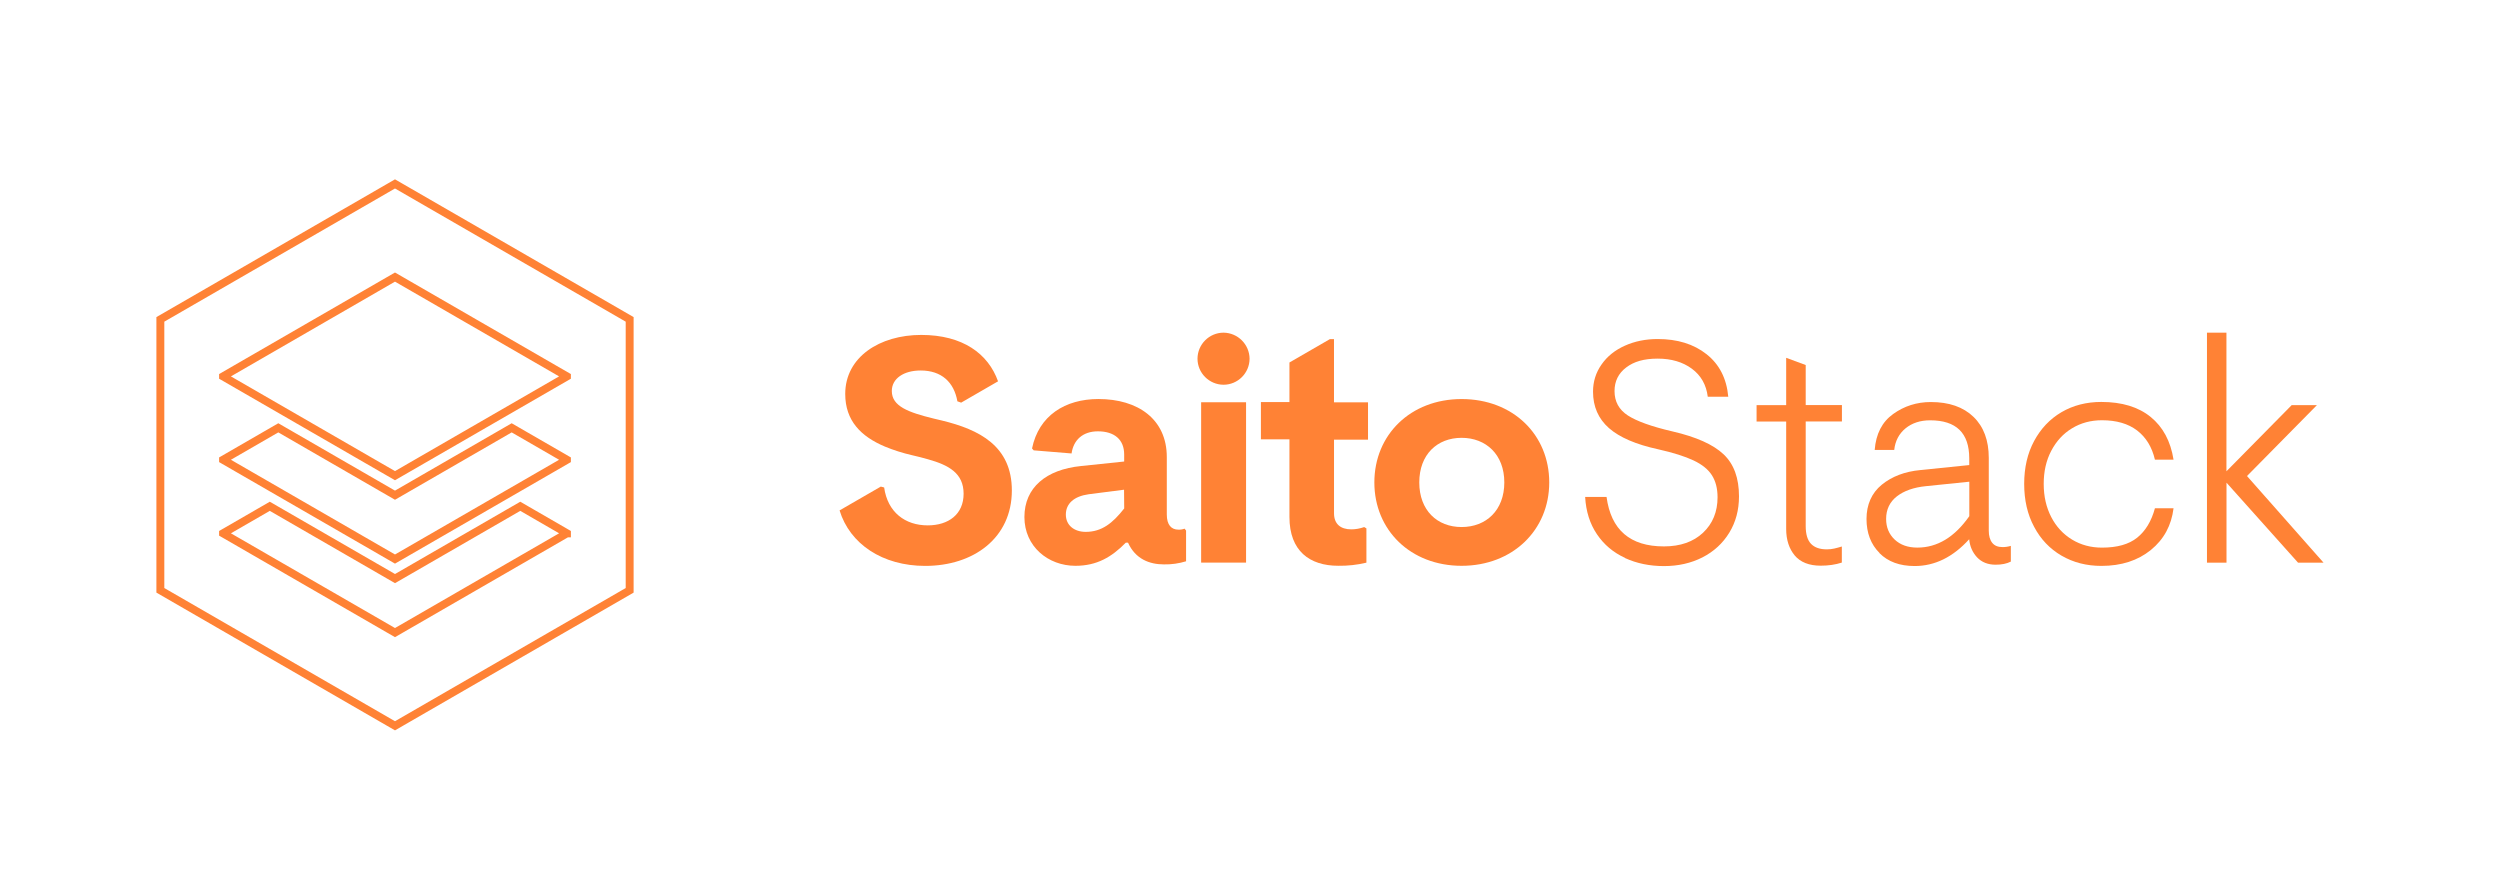
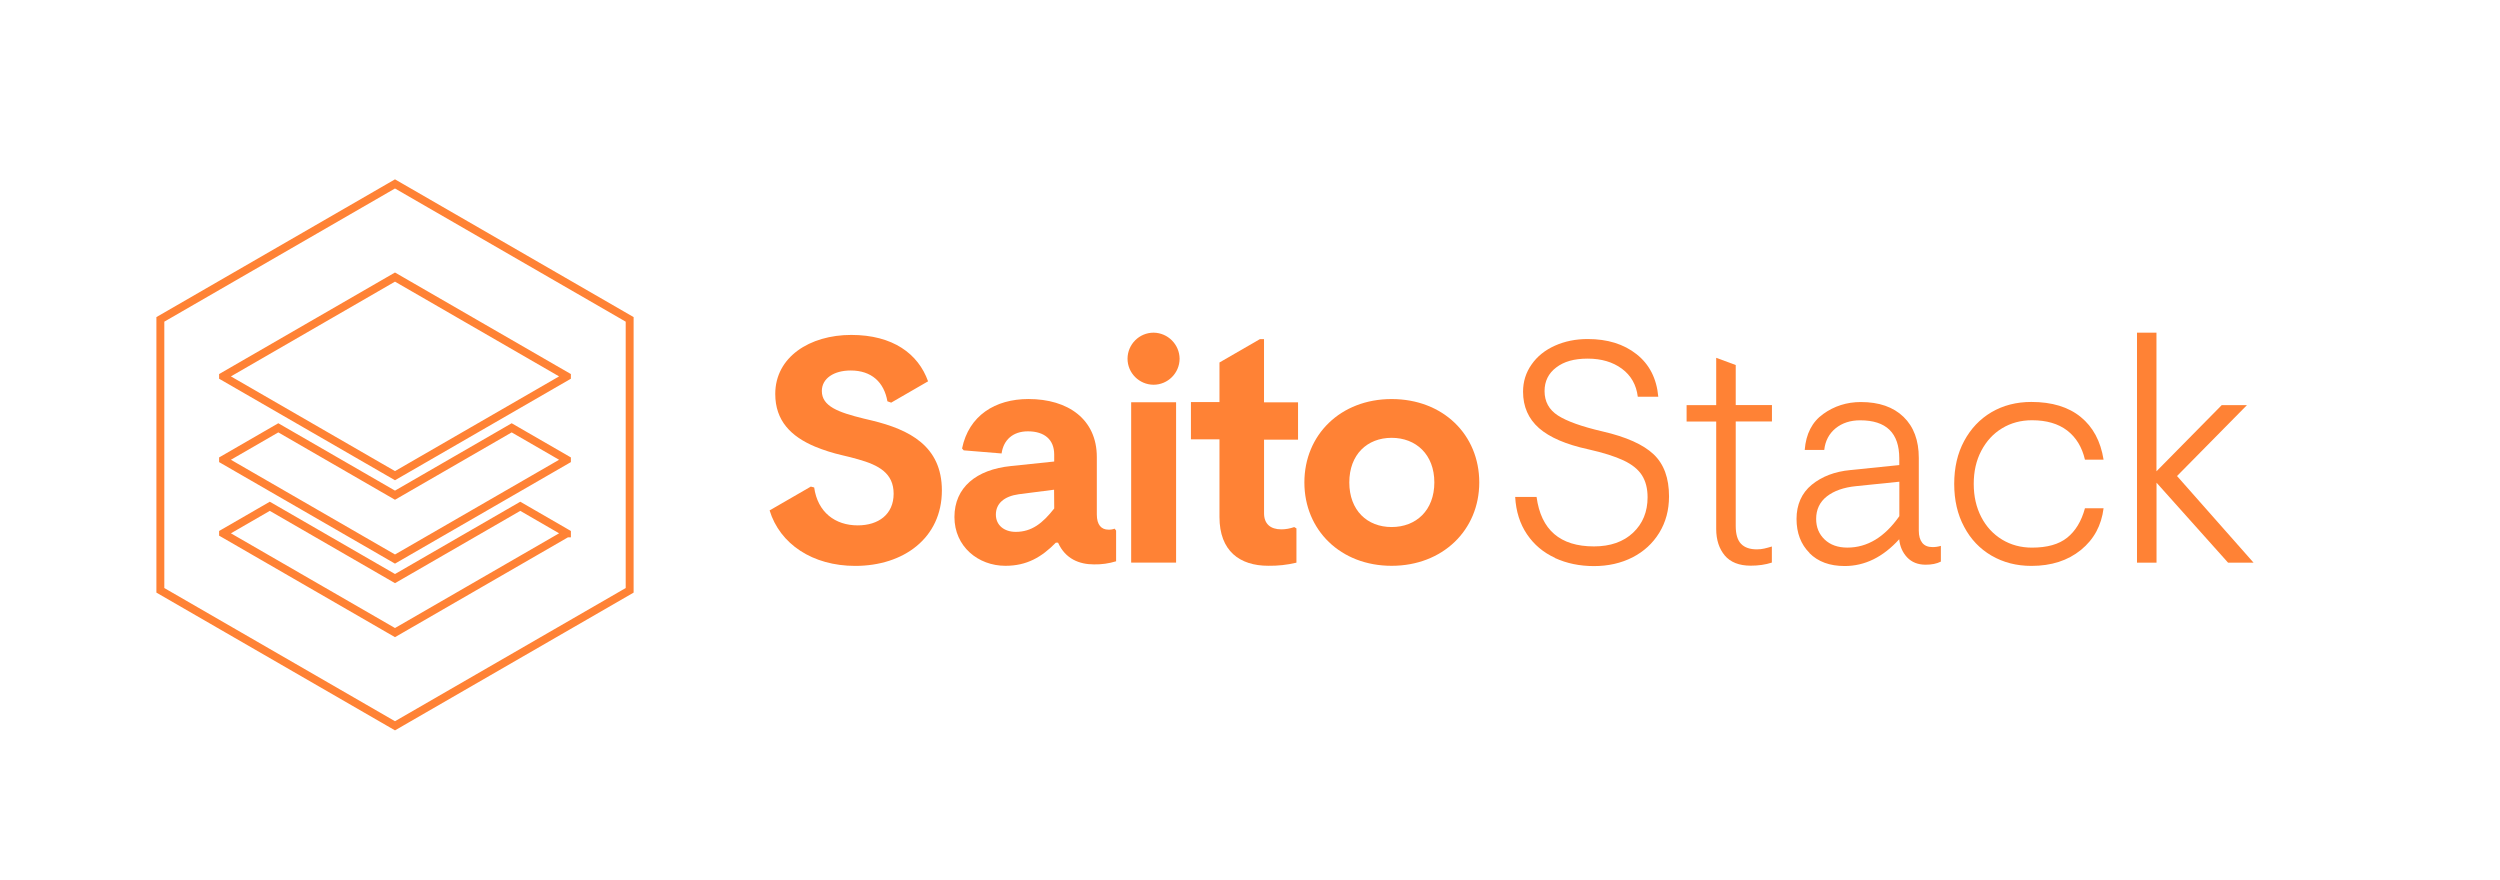
<svg xmlns="http://www.w3.org/2000/svg" id="Layer_1" data-name="Layer 1" viewBox="0 0 381 134">
  <defs>
    <style>
      .cls-1 {
        fill: none;
        stroke: #ff8235;
        stroke-miterlimit: 10;
        stroke-width: 5px;
      }

      .cls-2 {
        fill: #ff8235;
      }
    </style>
  </defs>
  <g transform="translate(2 26.5755) scale(0.2413) translate(-282.75 -321)">
    <path class="cls-1" d="M523.93,327.02l-148.19,85.56v171.12l148.19,85.56,148.21-85.56v-171.12l-148.21-85.56ZM632.52,547.72l-108.59,62.68-108.59-62.68v-.05l29.51-17.04,79.09,45.66,79.11-45.66,29.48,17.04v.05ZM632.52,501.27l-108.59,62.68-108.59-62.68v-.05l34.89-20.15,73.7,42.55,73.7-42.55,34.89,20.15v.05ZM632.52,448.61l-108.59,62.68-108.59-62.68v-.05l108.59-62.7,108.59,62.7v.05Z" />
  </g>
-   <g transform="translate(126 48.0752) scale(0.4784) translate(-282.75 -702.6075)">
+   <g transform="translate(115.336 48.0752) scale(0.4784) translate(-282.75 -702.6075)">
    <g>
      <g>
        <path class="cls-2" d="M299.99,757.11l-13.16,7.6c3.26,10.71,13.69,17.68,27.27,17.68,15.44,0,27.61-8.91,27.61-24.03,0-14.21-10.42-19.4-22.28-22.28l-2.64-.63c-8.04-1.98-13.32-3.89-13.32-8.78,0-3.97,3.79-6.53,9.19-6.53,6.69,0,10.63,3.76,11.7,9.82l1.2.42,11.75-6.79c-3.13-8.78-11.23-14.78-24.47-14.78s-24.21,7.05-24.21,18.8c0,8.54,5.01,13.55,12.64,16.77,2.79,1.15,5.67,2.06,8.62,2.74,1.8.42,3.53.84,5.12,1.31,6.58,1.85,11.33,4.41,11.33,10.97s-4.81,10.08-11.44,10.08c-7.18,0-12.77-4.18-13.87-12.07l-1.07-.29.03-.03Z" />
        <path class="cls-2" d="M396.73,770.53c-.63.24-1.31.34-1.98.31-2.25,0-3.68-1.54-3.68-4.81v-18.31c0-12.07-9.19-18.49-21.78-18.49-10.63,0-19.01,5.3-21.15,15.75l.52.6,12.07.99c.6-4.28,3.58-7.05,8.38-7.05,5.3,0,8.38,2.66,8.38,7.37v2.25l-13.79,1.44c-11.05,1.12-17.99,6.84-17.99,16.24s7.57,15.54,16.24,15.54c6.84,0,11.54-2.77,16.06-7.37h.71c2.35,5.22,6.84,6.92,11.44,6.92,2.38.05,4.78-.29,7.05-.99v-9.79l-.47-.6h0ZM377.51,764.08c-3.68,4.7-7.16,7.47-12.28,7.47-3.58,0-6.32-2.04-6.32-5.51s2.56-5.82,7.31-6.48l11.23-1.44.05,5.95h0Z" />
        <rect class="cls-2" x="402.01" y="730.26" width="14.31" height="51.08" />
        <path class="cls-2" d="M409.16,708.09c-4.57,0-8.28,3.71-8.31,8.28,0,4.57,3.71,8.28,8.28,8.31,4.57,0,8.28-3.71,8.31-8.28h0c-.05-4.57-3.73-8.25-8.28-8.31Z" />
        <path class="cls-2" d="M444.34,742.12v23.51c0,3.37,2.04,5.12,5.51,5.12,1.38,0,2.77-.26,4.1-.73l.71.42v10.92c-2.95.71-5.98,1.04-8.98.99-9.09,0-15.54-4.7-15.54-15.54v-24.73h-9.09v-11.88h9.09v-12.61l12.88-7.44h1.31v20.14h10.84v11.88h-10.81v-.03Z" />
        <path class="cls-2" d="M484.98,729.24c-16.24,0-27.79,11.36-27.79,26.56s11.54,26.56,27.79,26.56,27.92-11.36,27.92-26.56-11.54-26.56-27.92-26.56ZM484.98,770.01c-7.76,0-13.48-5.3-13.48-14.21s5.72-14.21,13.48-14.21,13.61,5.3,13.61,14.21-5.82,14.21-13.61,14.21Z" />
      </g>
      <g>
        <path class="cls-2" d="M537.03,779.83c-3.71-1.7-6.69-4.2-8.93-7.52-2.25-3.32-3.5-7.29-3.76-11.88h6.82c1.41,10.5,7.5,15.75,18.28,15.75,5.22,0,9.38-1.46,12.46-4.36s4.62-6.69,4.62-11.28c0-2.82-.6-5.14-1.8-7.03-1.2-1.88-3.16-3.45-5.88-4.73s-6.45-2.46-11.2-3.53c-7.1-1.54-12.33-3.79-15.72-6.76-3.37-2.98-5.07-6.84-5.07-11.6,0-3.21.91-6.11,2.72-8.67,1.8-2.59,4.28-4.57,7.42-5.98,3.13-1.41,6.63-2.12,10.45-2.12,6.29,0,11.47,1.59,15.57,4.83,4.07,3.21,6.4,7.73,6.92,13.55h-6.53c-.47-3.81-2.17-6.79-5.07-8.93-2.9-2.14-6.53-3.21-10.89-3.21s-7.57.94-10.03,2.82c-2.48,1.88-3.71,4.39-3.71,7.52,0,3.34,1.41,5.93,4.26,7.78,2.85,1.83,7.57,3.53,14.21,5.07,7.57,1.75,12.98,4.18,16.27,7.29s4.91,7.57,4.91,13.4c0,4.36-1.04,8.23-3.11,11.6s-4.91,5.98-8.54,7.84c-3.6,1.83-7.7,2.77-12.25,2.77s-8.7-.86-12.41-2.56v-.05Z" />
        <path class="cls-2" d="M591.15,779.12c-1.83-2.17-2.77-5.01-2.77-8.49v-34.24h-9.43v-5.22h9.43v-15.07l6.22,2.3v12.75h11.54v5.22h-11.54v33.33c0,2.61.57,4.49,1.7,5.67,1.15,1.18,2.82,1.75,5.01,1.75.86,0,1.67-.08,2.4-.26.73-.16,1.54-.39,2.4-.65v5.12c-2.06.68-4.31.99-6.74.99-3.68,0-6.45-1.1-8.28-3.26l.05.08Z" />
        <path class="cls-2" d="M618.1,778.26c-2.74-2.74-4.13-6.35-4.13-10.84s1.62-8.25,4.86-10.89c3.24-2.64,7.34-4.2,12.3-4.67l15.57-1.59v-2.12c0-8.1-4.15-12.14-12.46-12.14-3.13,0-5.75.86-7.84,2.56-2.06,1.7-3.29,4-3.6,6.87h-6.22c.39-5.09,2.35-8.91,5.88-11.44,3.53-2.53,7.52-3.81,11.99-3.81,5.82,0,10.34,1.57,13.61,4.73,3.24,3.13,4.86,7.5,4.86,13.06v23.19c0,1.67.37,2.95,1.1,3.87s1.83,1.36,3.32,1.36c.86,0,1.75-.13,2.61-.39v5.01c-1.33.68-2.95.99-4.83.99-2.48,0-4.44-.78-5.93-2.35-1.46-1.57-2.3-3.5-2.51-5.77-5.15,5.69-10.94,8.54-17.37,8.54-4.75,0-8.49-1.36-11.23-4.13l.03-.03ZM646.72,766.51v-10.94l-13.76,1.41c-3.94.39-7.05,1.49-9.32,3.26s-3.42,4.18-3.42,7.18c0,2.69.91,4.86,2.72,6.58,1.8,1.7,4.2,2.56,7.23,2.56,6.35,0,11.88-3.34,16.56-10.03v-.03Z" />
        <path class="cls-2" d="M676.08,779.12c-3.71-2.17-6.63-5.22-8.72-9.19-2.12-3.94-3.16-8.49-3.16-13.66s1.04-9.72,3.16-13.66,5.01-7,8.72-9.19c3.71-2.17,7.94-3.26,12.69-3.26,6.56,0,11.8,1.59,15.72,4.78,3.92,3.19,6.35,7.7,7.29,13.61h-5.93c-.94-4.02-2.82-7.1-5.67-9.3-2.85-2.17-6.58-3.26-11.2-3.26-3.55,0-6.74.86-9.53,2.56-2.82,1.7-5.01,4.1-6.63,7.18s-2.4,6.58-2.4,10.55.81,7.47,2.4,10.55c1.59,3.08,3.81,5.46,6.63,7.18,2.82,1.7,5.98,2.56,9.53,2.56,4.83,0,8.54-1.04,11.2-3.16,2.64-2.12,4.54-5.22,5.67-9.38h5.93c-.68,5.48-3.08,9.92-7.23,13.29-4.15,3.37-9.4,5.07-15.75,5.07-4.75,0-8.98-1.1-12.69-3.26h-.03Z" />
        <path class="cls-2" d="M722.41,708.09h6.22v44.16l20.79-21.08h8.04l-22.28,22.59,24.39,27.61h-8.12l-22.8-25.49v25.49h-6.22v-73.28h-.03Z" />
      </g>
    </g>
  </g>
</svg>
